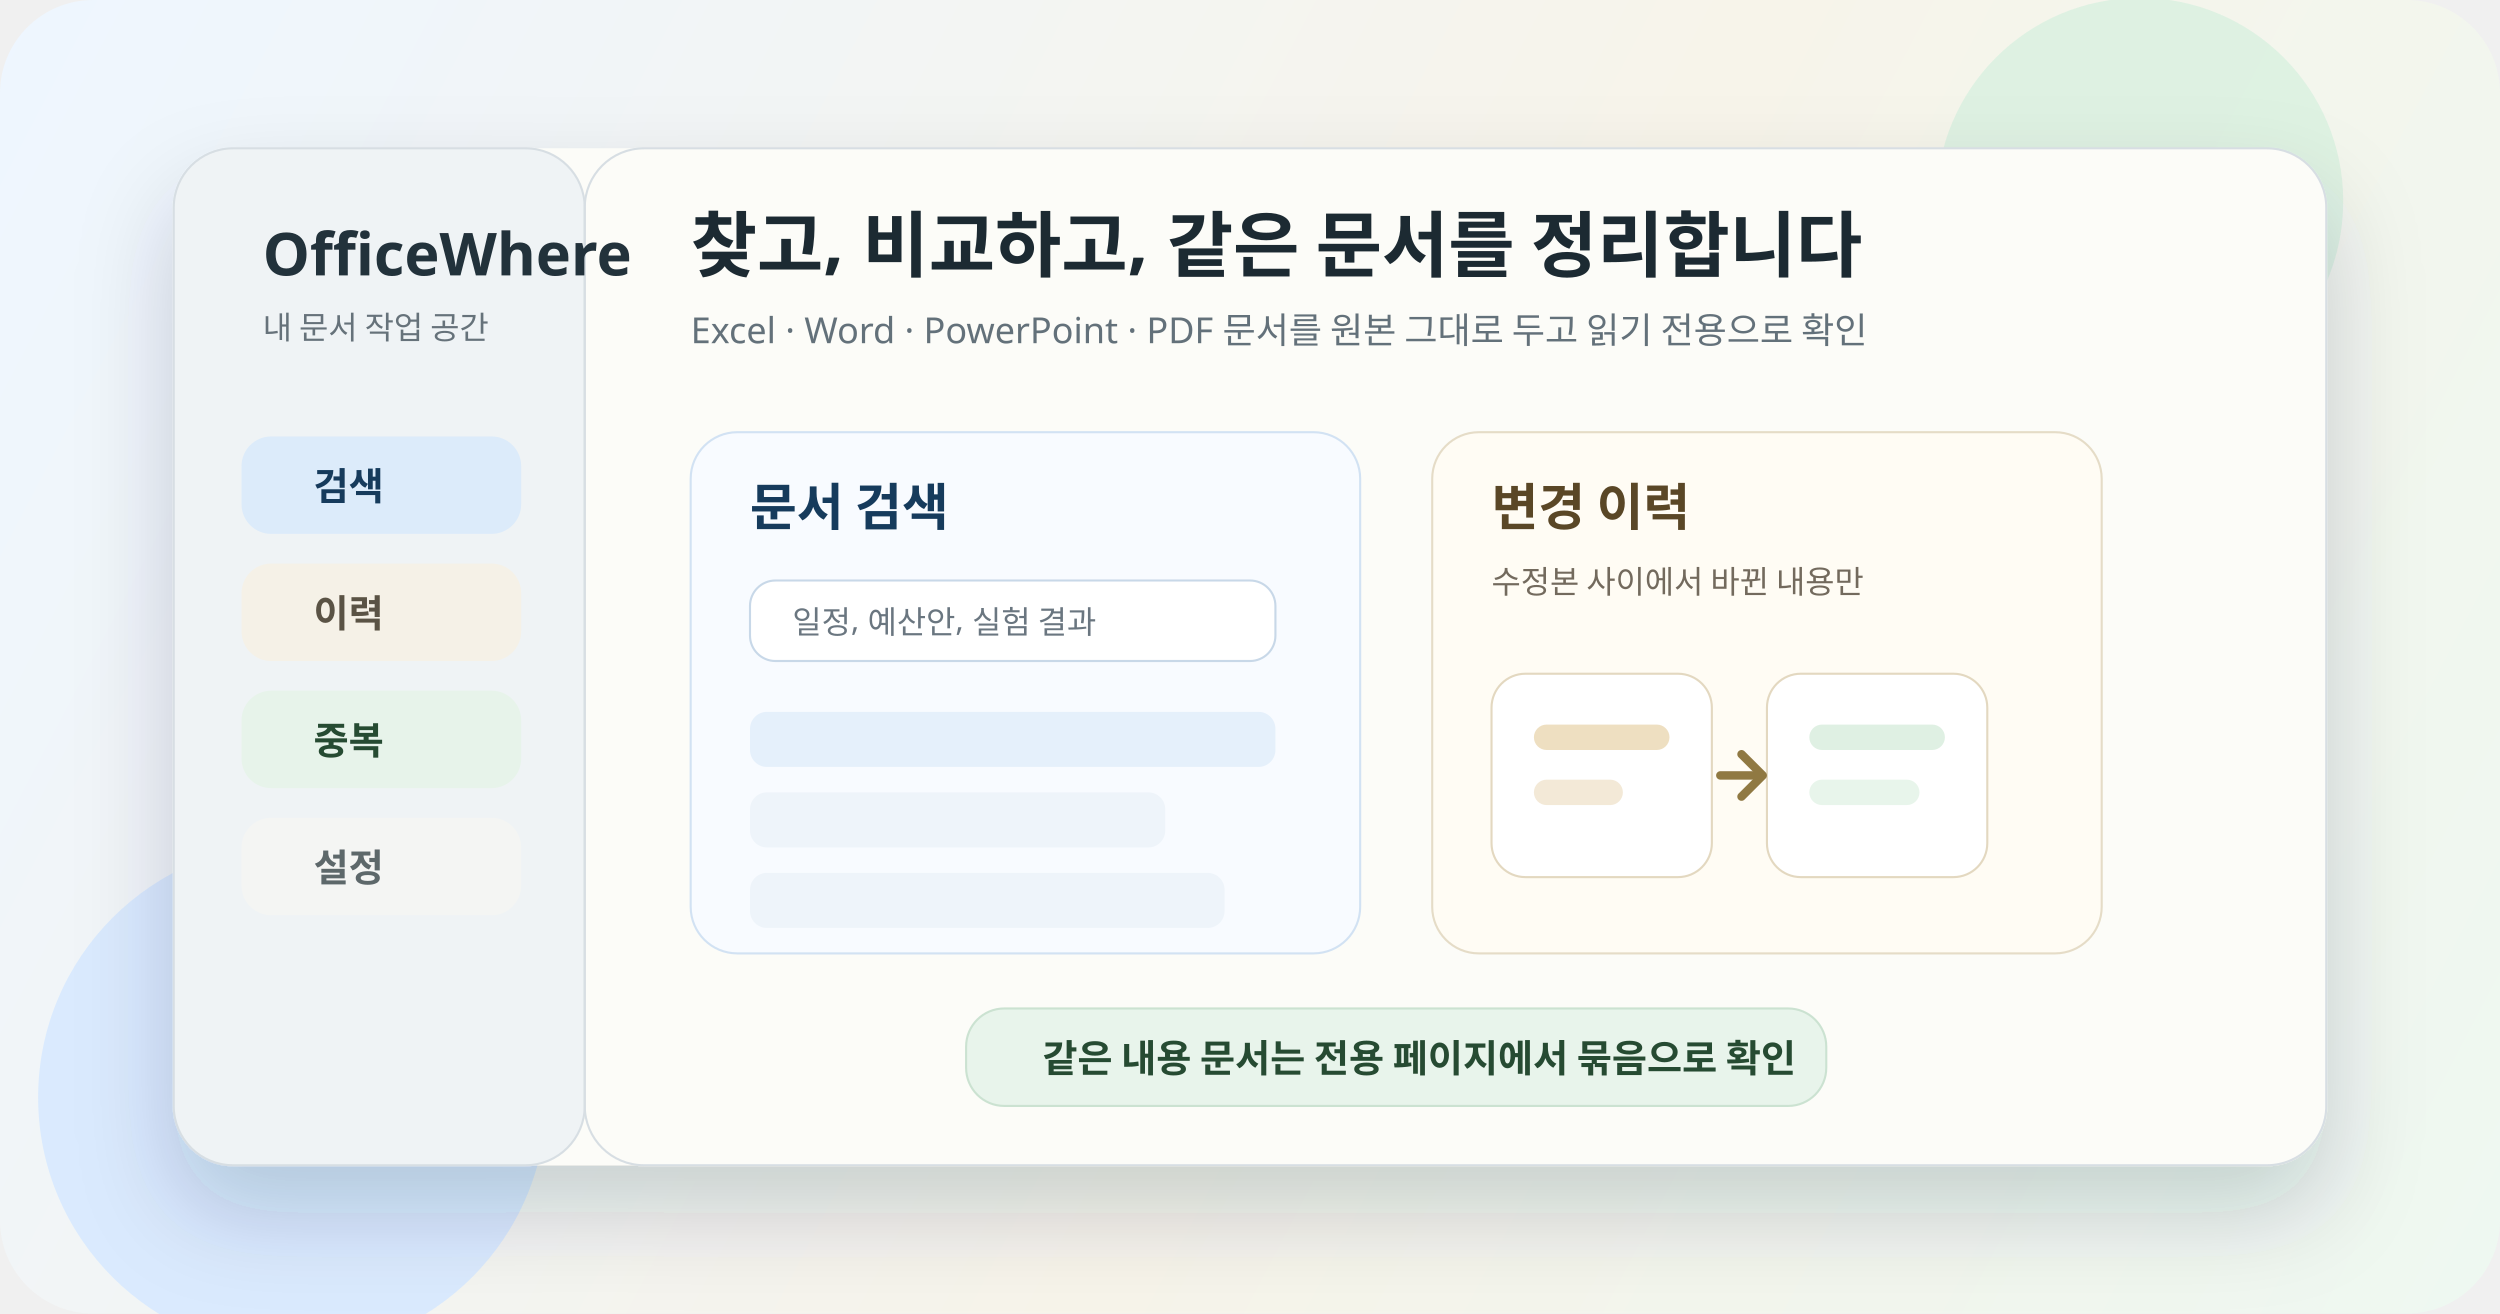
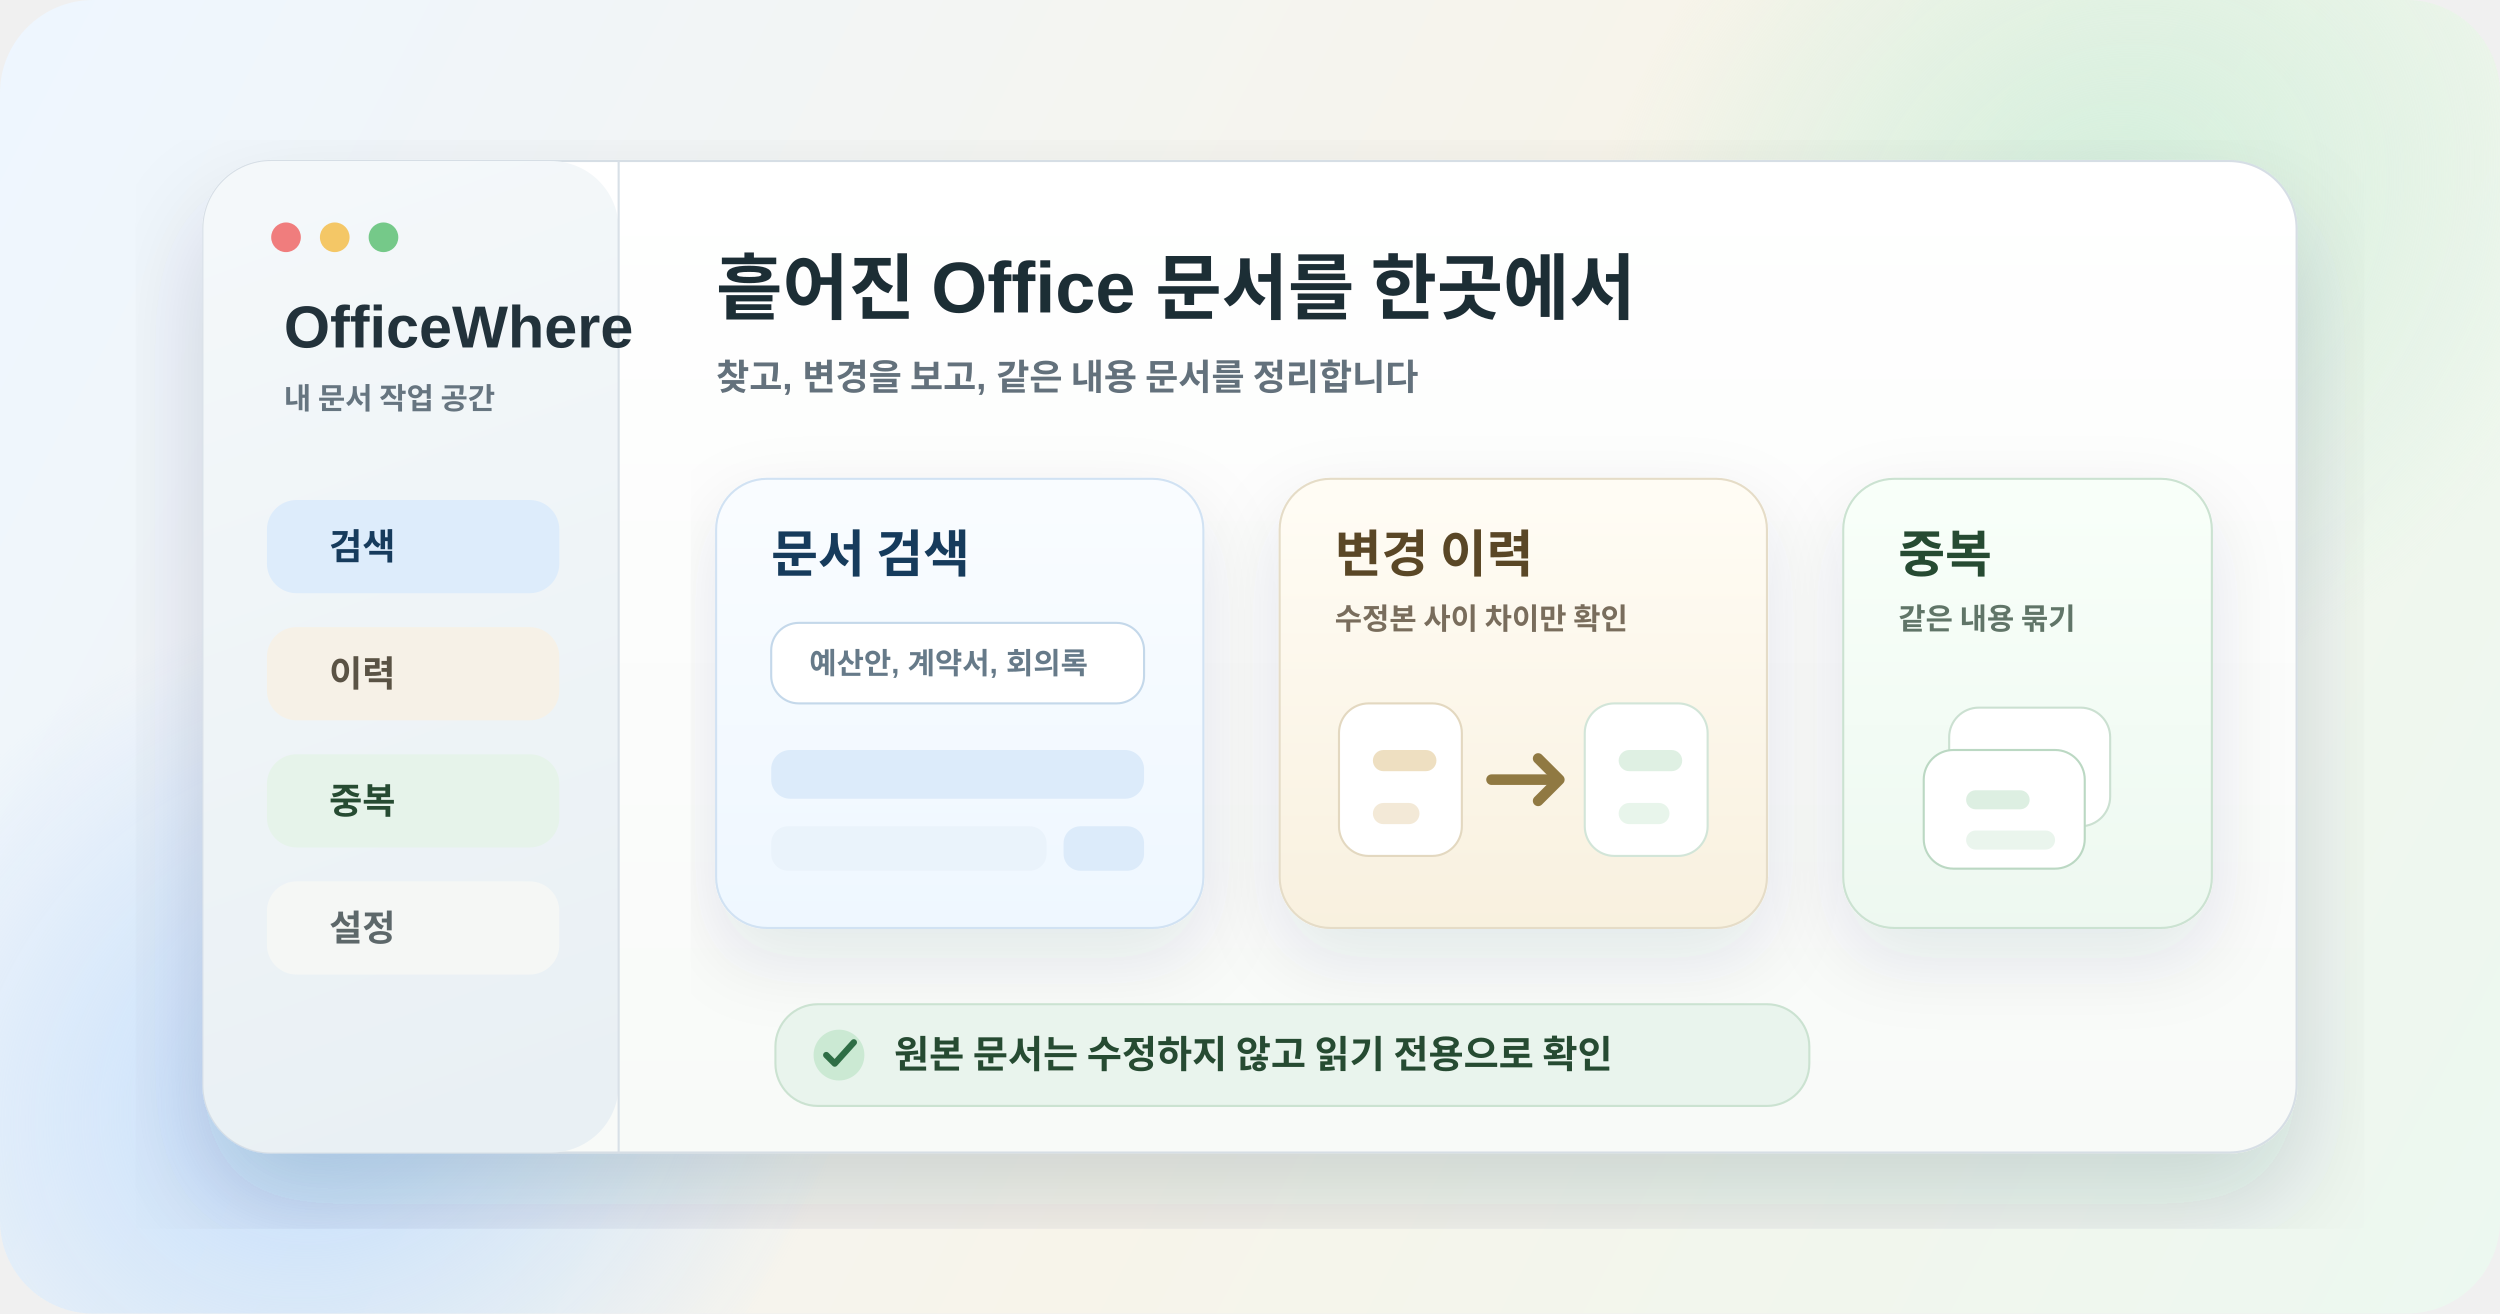
- <svg xmlns="http://www.w3.org/2000/svg" width="1180" height="620" viewBox="0 0 1180 620" fill="none" role="img" aria-labelledby="title desc">
+ <svg xmlns="http://www.w3.org/2000/svg" width="1180" height="620" viewBox="0 0 1180 620" fill="none" role="img" aria-labelledby="title desc" text-rendering="geometricPrecision">
  <defs>
    <linearGradient id="bg" x1="0" y1="0" x2="1180" y2="620" gradientUnits="userSpaceOnUse">
      <stop stop-color="#EEF6FF" />
-       <stop offset="0.55" stop-color="#F7F4EA" />
-       <stop offset="1" stop-color="#EEF8F1" />
+       <stop offset="0.54" stop-color="#F7F4EA" />
+       <stop offset="1" stop-color="#ECF8F0" />
    </linearGradient>
-     <filter id="shadow" x="-20%" y="-20%" width="140%" height="140%" color-interpolation-filters="sRGB">
-       <feDropShadow dx="0" dy="22" stdDeviation="22" flood-color="#16324F" flood-opacity="0.18" />
+     <radialGradient id="blueGlow" cx="0" cy="0" r="1" gradientUnits="userSpaceOnUse" gradientTransform="translate(156 510) rotate(-34) scale(260 220)">
+       <stop stop-color="#B7D8FF" stop-opacity="0.82" />
+       <stop offset="1" stop-color="#B7D8FF" stop-opacity="0" />
+     </radialGradient>
+     <radialGradient id="greenGlow" cx="0" cy="0" r="1" gradientUnits="userSpaceOnUse" gradientTransform="translate(994 106) rotate(142) scale(260 220)">
+       <stop stop-color="#CDEED9" stop-opacity="0.86" />
+       <stop offset="1" stop-color="#CDEED9" stop-opacity="0" />
+     </radialGradient>
+     <linearGradient id="window" x1="0" y1="78" x2="0" y2="548" gradientUnits="userSpaceOnUse">
+       <stop stop-color="#FFFFFF" />
+       <stop offset="1" stop-color="#F8FAF8" />
+     </linearGradient>
+     <linearGradient id="nav" x1="118" y1="94" x2="270" y2="516" gradientUnits="userSpaceOnUse">
+       <stop stop-color="#F4F8FA" />
+       <stop offset="1" stop-color="#E9F0F4" />
+     </linearGradient>
+     <linearGradient id="searchCard" x1="374" y1="238" x2="374" y2="446" gradientUnits="userSpaceOnUse">
+       <stop stop-color="#F9FCFF" />
+       <stop offset="1" stop-color="#EEF7FF" />
+     </linearGradient>
+     <linearGradient id="historyCard" x1="628" y1="238" x2="628" y2="446" gradientUnits="userSpaceOnUse">
+       <stop stop-color="#FFFCF4" />
+       <stop offset="1" stop-color="#F8F0DE" />
+     </linearGradient>
+     <linearGradient id="duplicateCard" x1="880" y1="238" x2="880" y2="446" gradientUnits="userSpaceOnUse">
+       <stop stop-color="#F8FFF9" />
+       <stop offset="1" stop-color="#EDF8F0" />
+     </linearGradient>
+     <filter id="softShadow" x="64" y="42" width="1052" height="538" filterUnits="userSpaceOnUse" color-interpolation-filters="sRGB">
+       <feDropShadow dx="0" dy="24" stdDeviation="24" flood-color="#17324F" flood-opacity="0.16" />
+     </filter>
+     <filter id="cardShadow" x="326" y="178" width="760" height="330" filterUnits="userSpaceOnUse" color-interpolation-filters="sRGB">
+       <feDropShadow dx="0" dy="14" stdDeviation="18" flood-color="#16324F" flood-opacity="0.10" />
    </filter>
  </defs>
  <rect width="1180" height="620" rx="44" fill="url(#bg)" />
-   <circle cx="1010" cy="95" r="96" fill="#D7F0DF" opacity="0.75" />
-   <circle cx="138" cy="518" r="120" fill="#D7E9FF" opacity="0.9" />
-   <g filter="url(#shadow)">
-     <rect x="82" y="70" width="1016" height="480" rx="28" fill="#FCFCF8" />
-     <rect x="82" y="70" width="194" height="480" rx="28" fill="#EFF3F5" />
-     <rect x="82" y="70" width="194" height="480" rx="28" stroke="#D7DEE3" />
-     <rect x="276" y="70" width="822" height="480" rx="28" stroke="#D7DEE3" />
-     <text x="124" y="130" fill="#22313A" font-family="Pretendard, Segoe UI, sans-serif" font-size="28" font-weight="700">OfficeWhere</text>
-     <text x="124" y="160" fill="#66727A" font-family="Pretendard, Segoe UI, sans-serif" font-size="15">내 문서 작업 공간</text>
-     <g font-family="Pretendard, Segoe UI, sans-serif" font-size="18" font-weight="650">
-       <rect x="114" y="206" width="132" height="46" rx="14" fill="#DCEBFA" />
-       <text x="148" y="236" fill="#173B5C">검색</text>
-       <rect x="114" y="266" width="132" height="46" rx="14" fill="#F5F1E7" />
-       <text x="148" y="296" fill="#5A5244">이력</text>
-       <rect x="114" y="326" width="132" height="46" rx="14" fill="#E7F3EA" />
-       <text x="148" y="356" fill="#274B33">중복</text>
-       <rect x="114" y="386" width="132" height="46" rx="14" fill="#F4F5F3" />
-       <text x="148" y="416" fill="#5D676B">설정</text>
+   <rect width="1180" height="620" rx="44" fill="url(#blueGlow)" />
+   <rect width="1180" height="620" rx="44" fill="url(#greenGlow)" />
+   <g font-family="system-ui, -apple-system, BlinkMacSystemFont, 'Segoe UI', 'Noto Sans KR', 'Apple SD Gothic Neo', 'Malgun Gothic', Arial, sans-serif" filter="url(#softShadow)">
+     <rect x="96" y="76" width="988" height="468" rx="32" fill="url(#window)" stroke="#D6DEE5" />
+     <rect x="96" y="76" width="196" height="468" rx="32" fill="url(#nav)" />
+     <path d="M292 76V544" stroke="#D8E0E7" />
+     <g>
+       <circle cx="135" cy="112" r="7" fill="#F07D7D" />
+       <circle cx="158" cy="112" r="7" fill="#F4C766" />
+       <circle cx="181" cy="112" r="7" fill="#74C989" />
    </g>
-     <text x="326" y="128" fill="#1E2B33" font-family="Pretendard, Segoe UI, sans-serif" font-size="34" font-weight="760">찾고, 비교하고, 같은 문서를 정리합니다</text>
-     <text x="326" y="162" fill="#64717A" font-family="Pretendard, Segoe UI, sans-serif" font-size="17">Excel · Word · PowerPoint · PDF 문서를 원본 그대로 두고 읽기 전용으로 확인</text>
-     <rect x="326" y="204" width="316" height="246" rx="22" fill="#F8FBFF" stroke="#D2E2F3" />
-     <text x="354" y="248" fill="#173B5C" font-family="Pretendard, Segoe UI, sans-serif" font-size="24" font-weight="720">문서 검색</text>
-     <rect x="354" y="274" width="248" height="38" rx="12" fill="#FFFFFF" stroke="#C8D8E8" />
-     <text x="374" y="299" fill="#6A7680" font-family="Pretendard, Segoe UI, sans-serif" font-size="15">일정, 예산안, 실험 결과</text>
-     <rect x="354" y="336" width="248" height="26" rx="8" fill="#E5F0FB" />
-     <rect x="354" y="374" width="196" height="26" rx="8" fill="#EEF4FA" />
-     <rect x="354" y="412" width="224" height="26" rx="8" fill="#EEF4FA" />
-     <rect x="676" y="204" width="316" height="246" rx="22" fill="#FFFCF4" stroke="#E5DCC7" />
-     <text x="704" y="248" fill="#5A4727" font-family="Pretendard, Segoe UI, sans-serif" font-size="24" font-weight="720">변경 이력</text>
-     <text x="704" y="280" fill="#736A5D" font-family="Pretendard, Segoe UI, sans-serif" font-size="15">수정본 사이에서 바뀐 내용만</text>
-     <rect x="704" y="318" width="104" height="96" rx="16" fill="#FFFFFF" stroke="#E3D8C0" />
-     <rect x="834" y="318" width="104" height="96" rx="16" fill="#FFFFFF" stroke="#E3D8C0" />
-     <path d="M812 366H828" stroke="#907943" stroke-width="4" stroke-linecap="round" />
-     <path d="M822 356L832 366L822 376" stroke="#907943" stroke-width="4" stroke-linecap="round" stroke-linejoin="round" />
-     <rect x="724" y="342" width="64" height="12" rx="6" fill="#EEDFC1" />
-     <rect x="724" y="368" width="42" height="12" rx="6" fill="#F3E9D7" />
-     <rect x="854" y="342" width="64" height="12" rx="6" fill="#DFF0E3" />
-     <rect x="854" y="368" width="52" height="12" rx="6" fill="#E8F5EB" />
-     <rect x="456" y="476" width="406" height="46" rx="18" fill="#E8F4EB" stroke="#CBE2D1" />
-     <text x="492" y="506" fill="#274B33" font-family="Pretendard, Segoe UI, sans-serif" font-size="18" font-weight="680">같은 내용 문서는 전용 페이지에서 묶음으로 확인</text>
+     <text x="134" y="164" fill="#22313A" font-size="28" font-weight="800">OfficeWhere</text>
+     <text x="134" y="193" fill="#667480" font-size="14" font-weight="570">내 문서 작업 공간</text>
+     <g font-size="17" font-weight="730">
+       <rect x="126" y="236" width="138" height="44" rx="14" fill="#DDECFB" />
+       <text x="171" y="264" text-anchor="middle" fill="#173B5C">검색</text>
+       <rect x="126" y="296" width="138" height="44" rx="14" fill="#F6F1E7" />
+       <text x="171" y="324" text-anchor="middle" fill="#5A5244">이력</text>
+       <rect x="126" y="356" width="138" height="44" rx="14" fill="#E6F3EA" />
+       <text x="171" y="384" text-anchor="middle" fill="#274B33">중복</text>
+       <rect x="126" y="416" width="138" height="44" rx="14" fill="#F5F7F5" />
+       <text x="171" y="444" text-anchor="middle" fill="#5D676B">설정</text>
+     </g>
+     <text x="338" y="148" fill="#1F2D36" font-size="34" font-weight="820">흩어진 Office 문서를 한곳에서</text>
+     <text x="338" y="184" fill="#63717B" font-size="17" font-weight="560">찾고, 변경을 보고, 같은 내용 문서를 정리합니다</text>
+     <g filter="url(#cardShadow)">
+       <rect x="338" y="226" width="230" height="212" rx="24" fill="url(#searchCard)" stroke="#D1E2F3" />
+       <text x="364" y="270" fill="#173B5C" font-size="24" font-weight="800">문서 검색</text>
+       <rect x="364" y="294" width="176" height="38" rx="13" fill="#FFFFFF" stroke="#C4D8EA" />
+       <text x="382" y="318" fill="#667A89" font-size="14" font-weight="570">예산안, 계약서, 회의록</text>
+       <rect x="364" y="354" width="176" height="23" rx="9" fill="#DCEBFA" />
+       <rect x="364" y="390" width="130" height="21" rx="8" fill="#EAF3FB" />
+       <rect x="502" y="390" width="38" height="21" rx="8" fill="#DCEBFA" />
+     </g>
+     <g filter="url(#cardShadow)">
+       <rect x="604" y="226" width="230" height="212" rx="24" fill="url(#historyCard)" stroke="#E5DCC7" />
+       <text x="630" y="270" fill="#5A4727" font-size="24" font-weight="800">변경 이력</text>
+       <text x="630" y="297" fill="#796D5C" font-size="14" font-weight="570">수정본 사이 차이만 확인</text>
+       <rect x="632" y="332" width="58" height="72" rx="14" fill="#FFFFFF" stroke="#E3D8C0" />
+       <rect x="748" y="332" width="58" height="72" rx="14" fill="#FFFFFF" stroke="#D2E5D8" />
+       <path d="M704 368H733" stroke="#907943" stroke-width="5" stroke-linecap="round" />
+       <path d="M726 358L736 368L726 378" stroke="#907943" stroke-width="5" stroke-linecap="round" stroke-linejoin="round" />
+       <rect x="648" y="354" width="30" height="10" rx="5" fill="#EEDFC1" />
+       <rect x="648" y="379" width="22" height="10" rx="5" fill="#F3E9D7" />
+       <rect x="764" y="354" width="30" height="10" rx="5" fill="#DFF0E3" />
+       <rect x="764" y="379" width="24" height="10" rx="5" fill="#E8F5EB" />
+     </g>
+     <g filter="url(#cardShadow)">
+       <rect x="870" y="226" width="174" height="212" rx="24" fill="url(#duplicateCard)" stroke="#CBE2D1" />
+       <text x="896" y="270" fill="#274B33" font-size="24" font-weight="800">중복</text>
+       <text x="896" y="297" fill="#617567" font-size="14" font-weight="570">같은 내용 묶기</text>
+       <rect x="920" y="334" width="76" height="56" rx="14" fill="#FFFFFF" stroke="#CBE0D1" />
+       <rect x="908" y="354" width="76" height="56" rx="14" fill="#FFFFFF" stroke="#BBD8C3" />
+       <rect x="928" y="373" width="30" height="9" rx="4.5" fill="#DDEFE2" />
+       <rect x="928" y="392" width="42" height="9" rx="4.5" fill="#EAF5ED" />
+     </g>
+     <g>
+       <rect x="366" y="474" width="488" height="48" rx="20" fill="#E9F4ED" stroke="#CBE2D1" />
+       <circle cx="396" cy="498" r="12" fill="#CBE9D3" />
+       <path d="M390 498L394 502L403 492" stroke="#2F6E45" stroke-width="3" stroke-linecap="round" stroke-linejoin="round" />
+       <text x="422" y="504" fill="#274B33" font-size="18" font-weight="730">원본 문서는 수정하지 않고 읽기 전용으로 확인</text>
+     </g>
  </g>
</svg>
